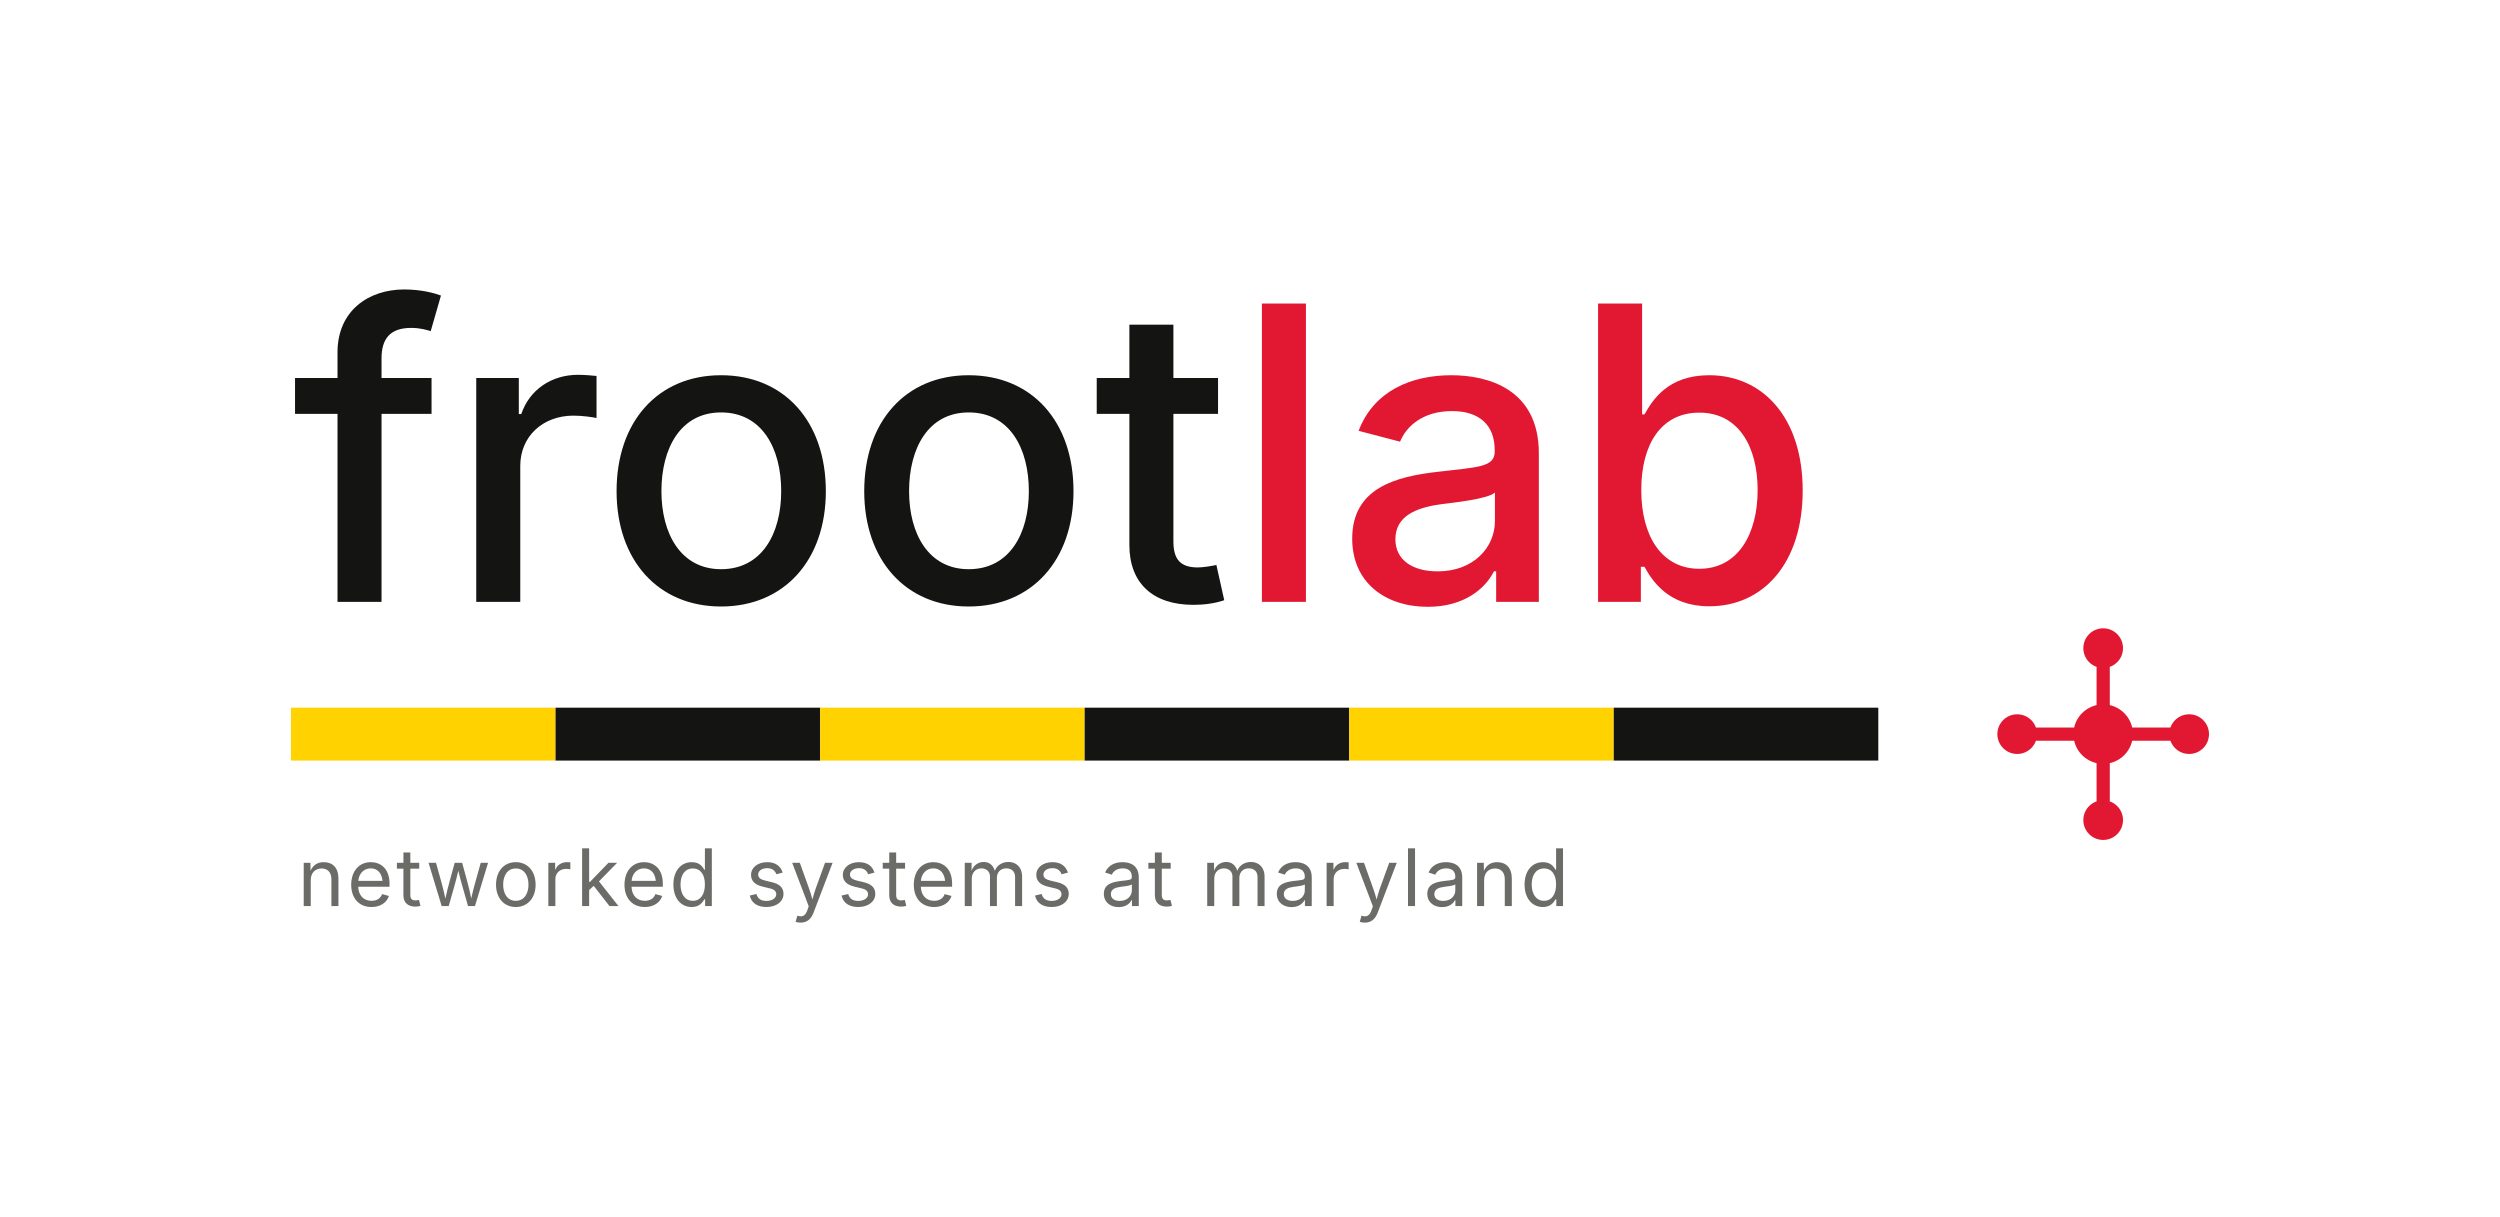
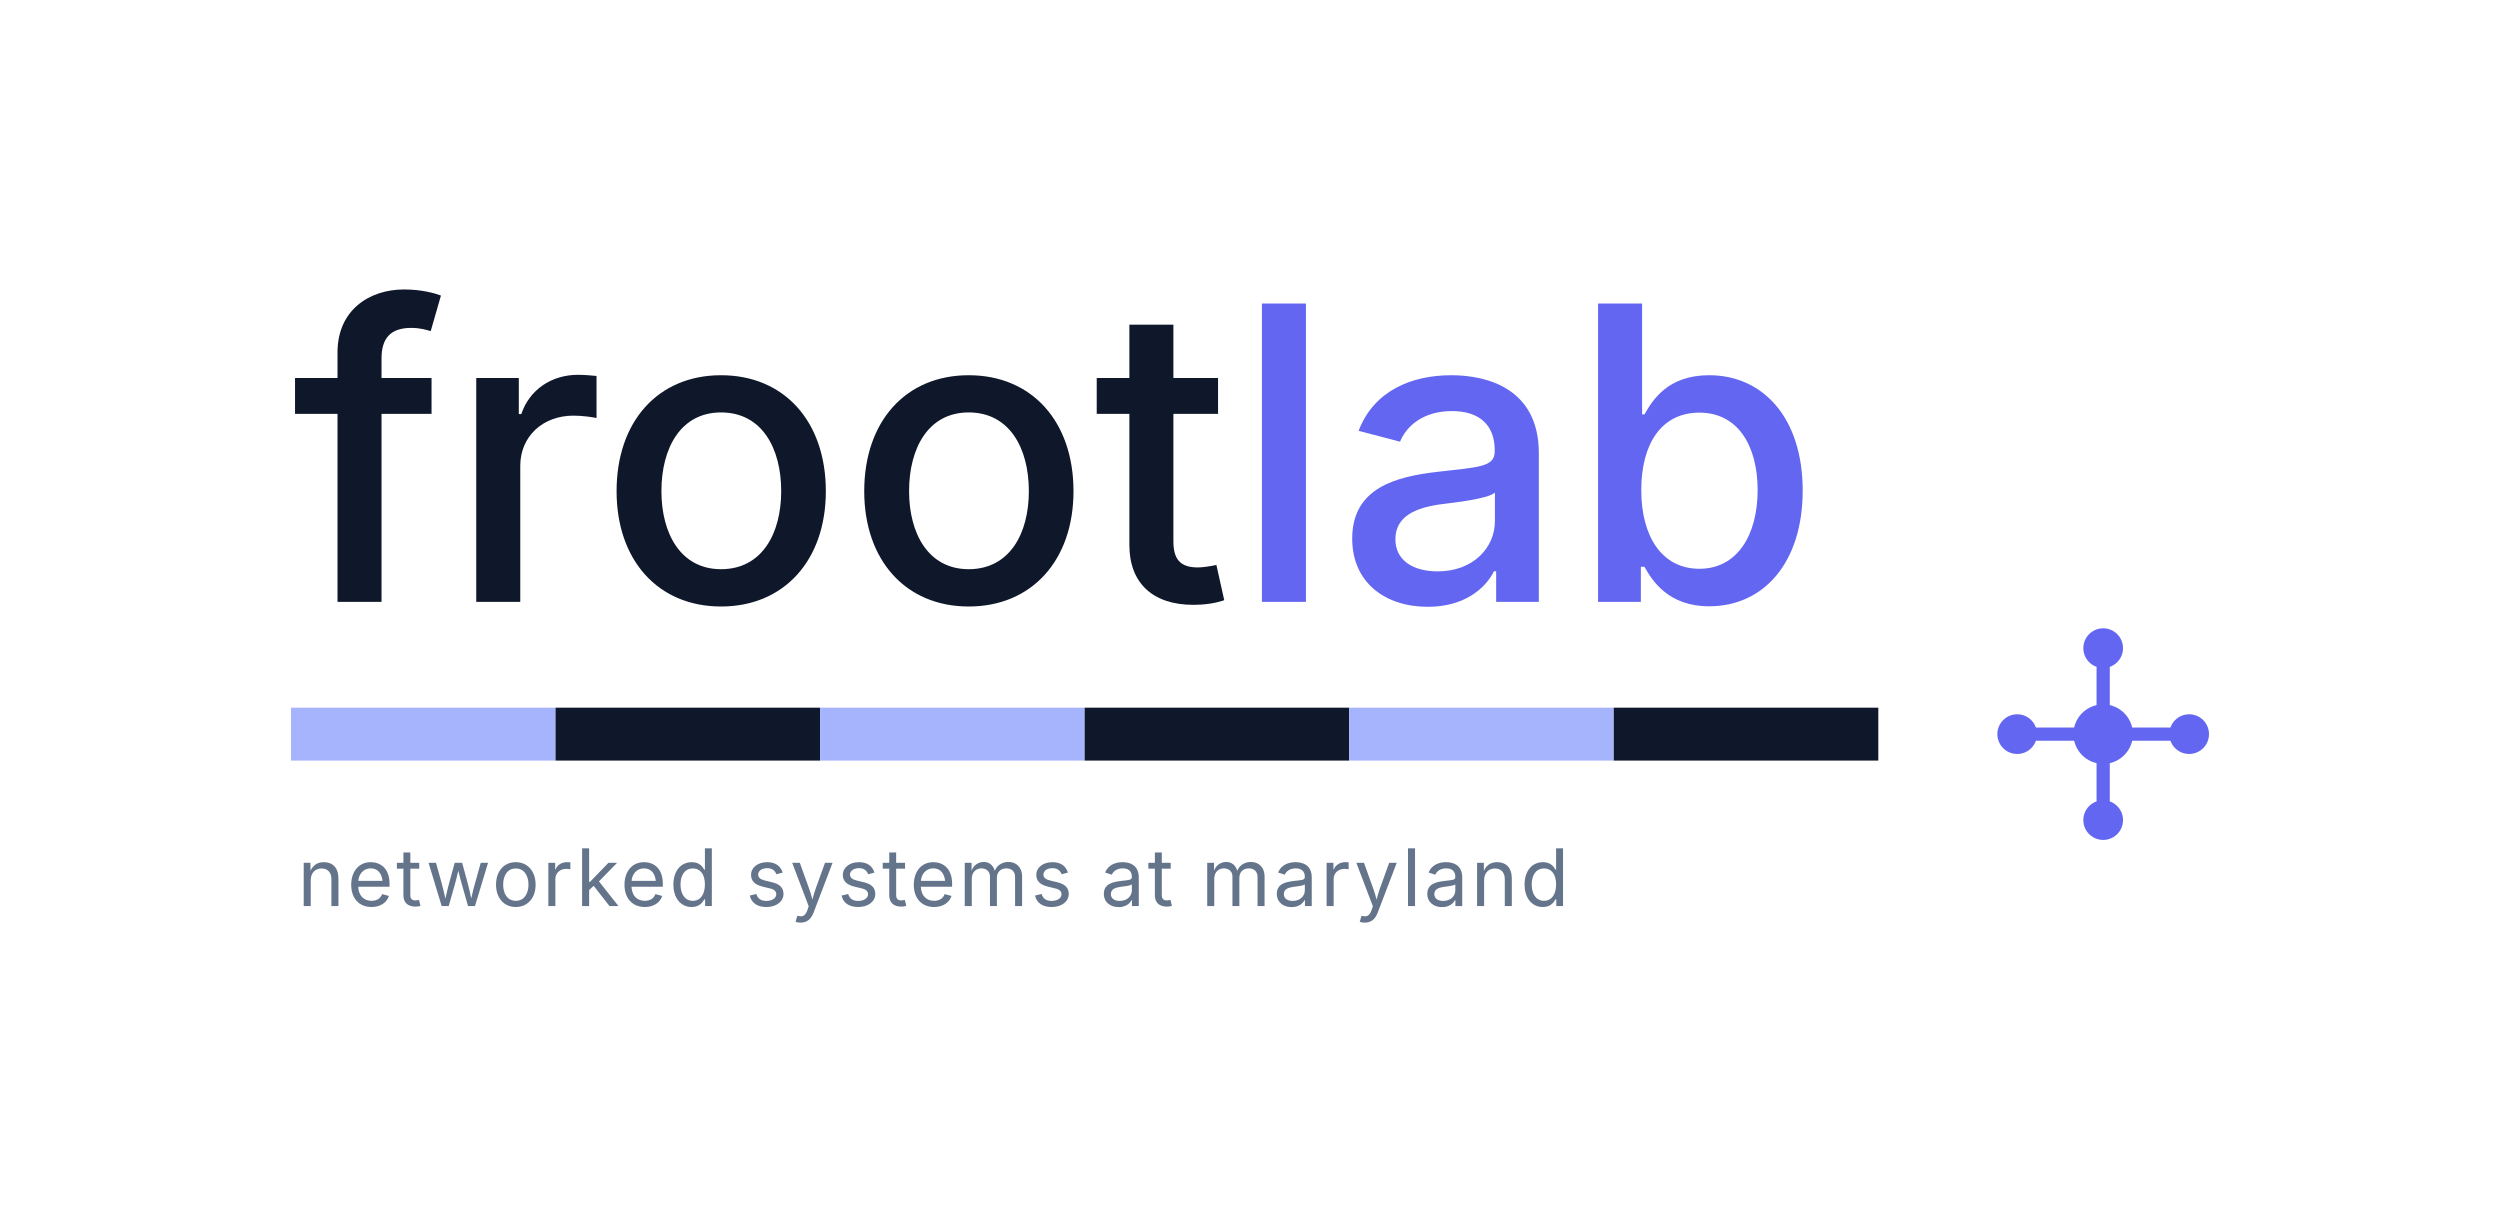
<svg xmlns="http://www.w3.org/2000/svg" viewBox="0 0 378 184" width="378" height="184" role="img" aria-labelledby="ttl desc">
-   <text x="44" y="91" textLength="240" lengthAdjust="spacing" font-family="Inter, Manrope, 'Helvetica Neue', Helvetica, Arial, sans-serif" font-size="62" font-weight="500" fill="#141413">froot<tspan fill="#E21833">lab</tspan>
+   <text x="44" y="91" textLength="240" lengthAdjust="spacing" font-family="Inter, Manrope, 'Helvetica Neue', Helvetica, Arial, sans-serif" font-size="62" font-weight="500" fill="#0F172A">froot<tspan fill="#6366F1">lab</tspan>
  </text>
-   <rect x="44" y="107" width="40" height="8" fill="#FFD200" />
-   <rect x="84" y="107" width="40" height="8" fill="#141413" />
-   <rect x="124" y="107" width="40" height="8" fill="#FFD200" />
-   <rect x="164" y="107" width="40" height="8" fill="#141413" />
-   <rect x="204" y="107" width="40" height="8" fill="#FFD200" />
-   <rect x="244" y="107" width="40" height="8" fill="#141413" />
-   <g stroke="#E21833" stroke-width="2" stroke-linecap="round">
+   <rect x="44" y="107" width="40" height="8" fill="#A5B4FC" />
+   <rect x="84" y="107" width="40" height="8" fill="#0F172A" />
+   <rect x="124" y="107" width="40" height="8" fill="#A5B4FC" />
+   <rect x="164" y="107" width="40" height="8" fill="#0F172A" />
+   <rect x="204" y="107" width="40" height="8" fill="#A5B4FC" />
+   <rect x="244" y="107" width="40" height="8" fill="#0F172A" />
+   <g stroke="#6366F1" stroke-width="2" stroke-linecap="round">
    <line x1="318" y1="111" x2="318" y2="101" />
    <line x1="318" y1="111" x2="318" y2="121" />
    <line x1="318" y1="111" x2="308" y2="111" />
    <line x1="318" y1="111" x2="328" y2="111" />
  </g>
-   <g fill="#E21833">
+   <g fill="#6366F1">
    <circle cx="318" cy="98" r="3" />
    <circle cx="318" cy="124" r="3" />
    <circle cx="305" cy="111" r="3" />
    <circle cx="331" cy="111" r="3" />
    <circle cx="318" cy="111" r="4.5" />
  </g>
-   <text x="45" y="137" font-family="Inter, Manrope, 'Helvetica Neue', Helvetica, Arial, sans-serif" font-size="12" font-weight="400" letter-spacing="0.4" fill="#6B6B68">networked systems at maryland</text>
+   <text x="45" y="137" font-family="Inter, Manrope, 'Helvetica Neue', Helvetica, Arial, sans-serif" font-size="12" font-weight="400" letter-spacing="0.4" fill="#64748B">networked systems at maryland</text>
</svg>
